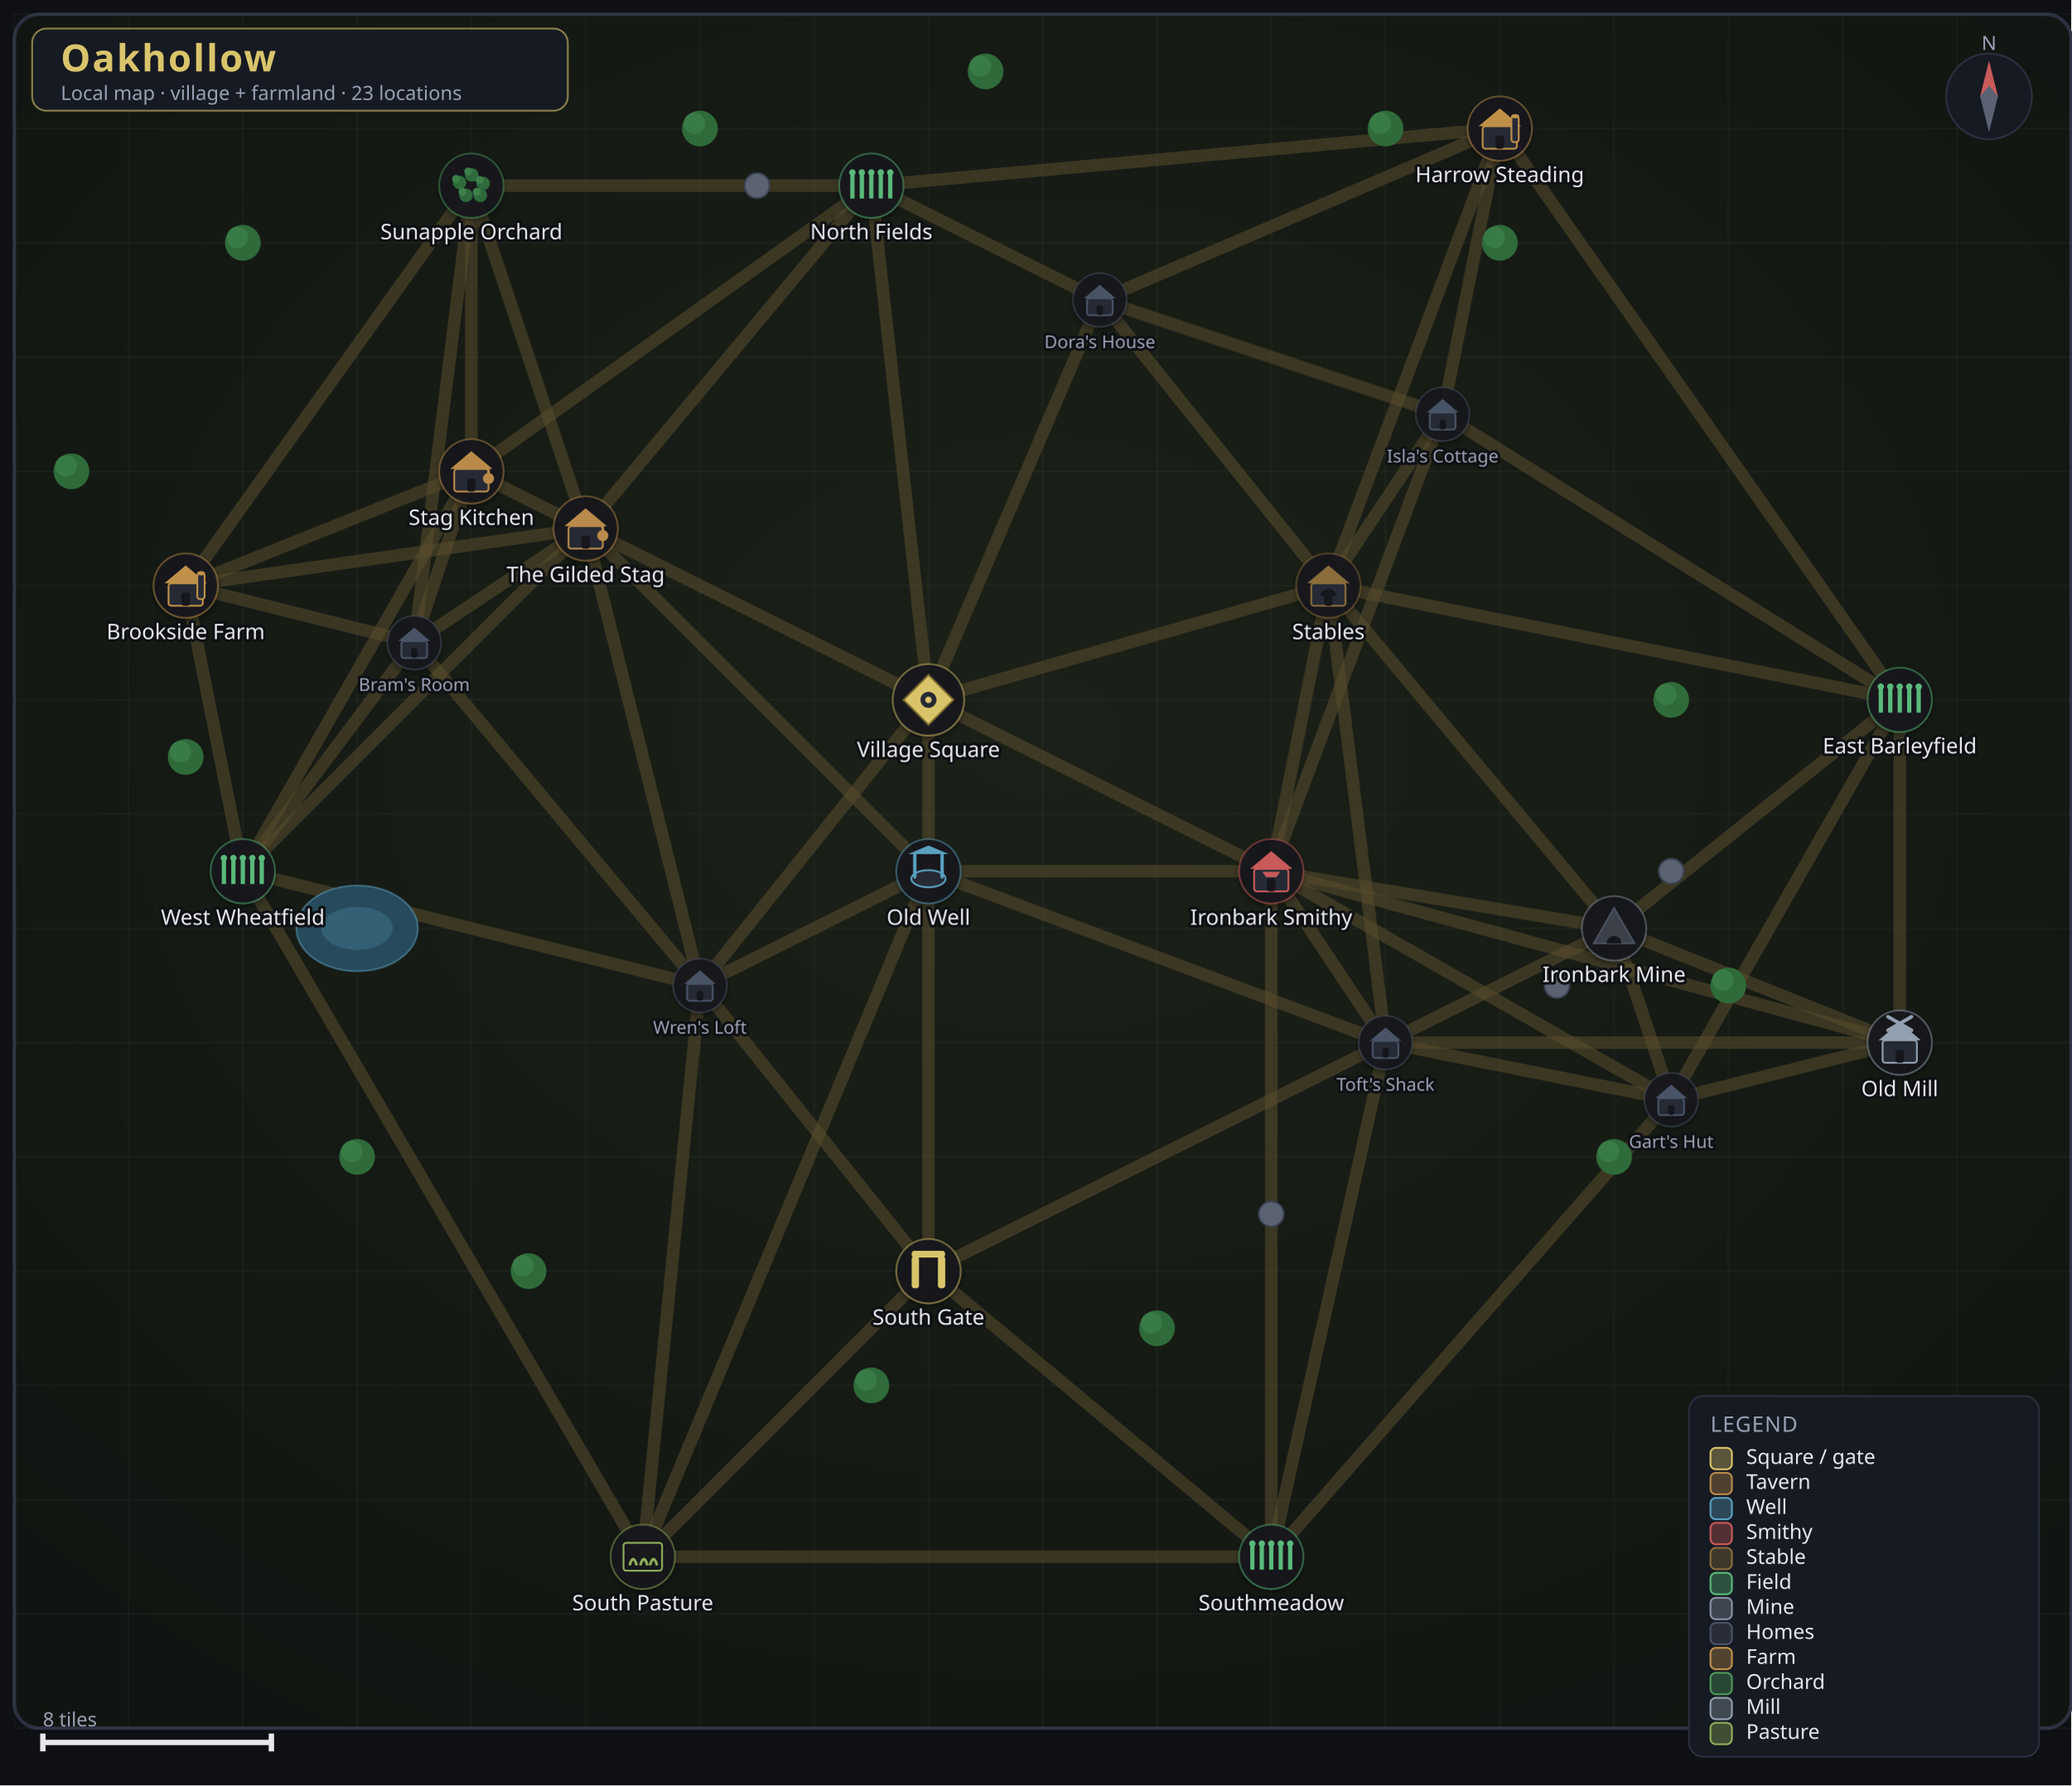
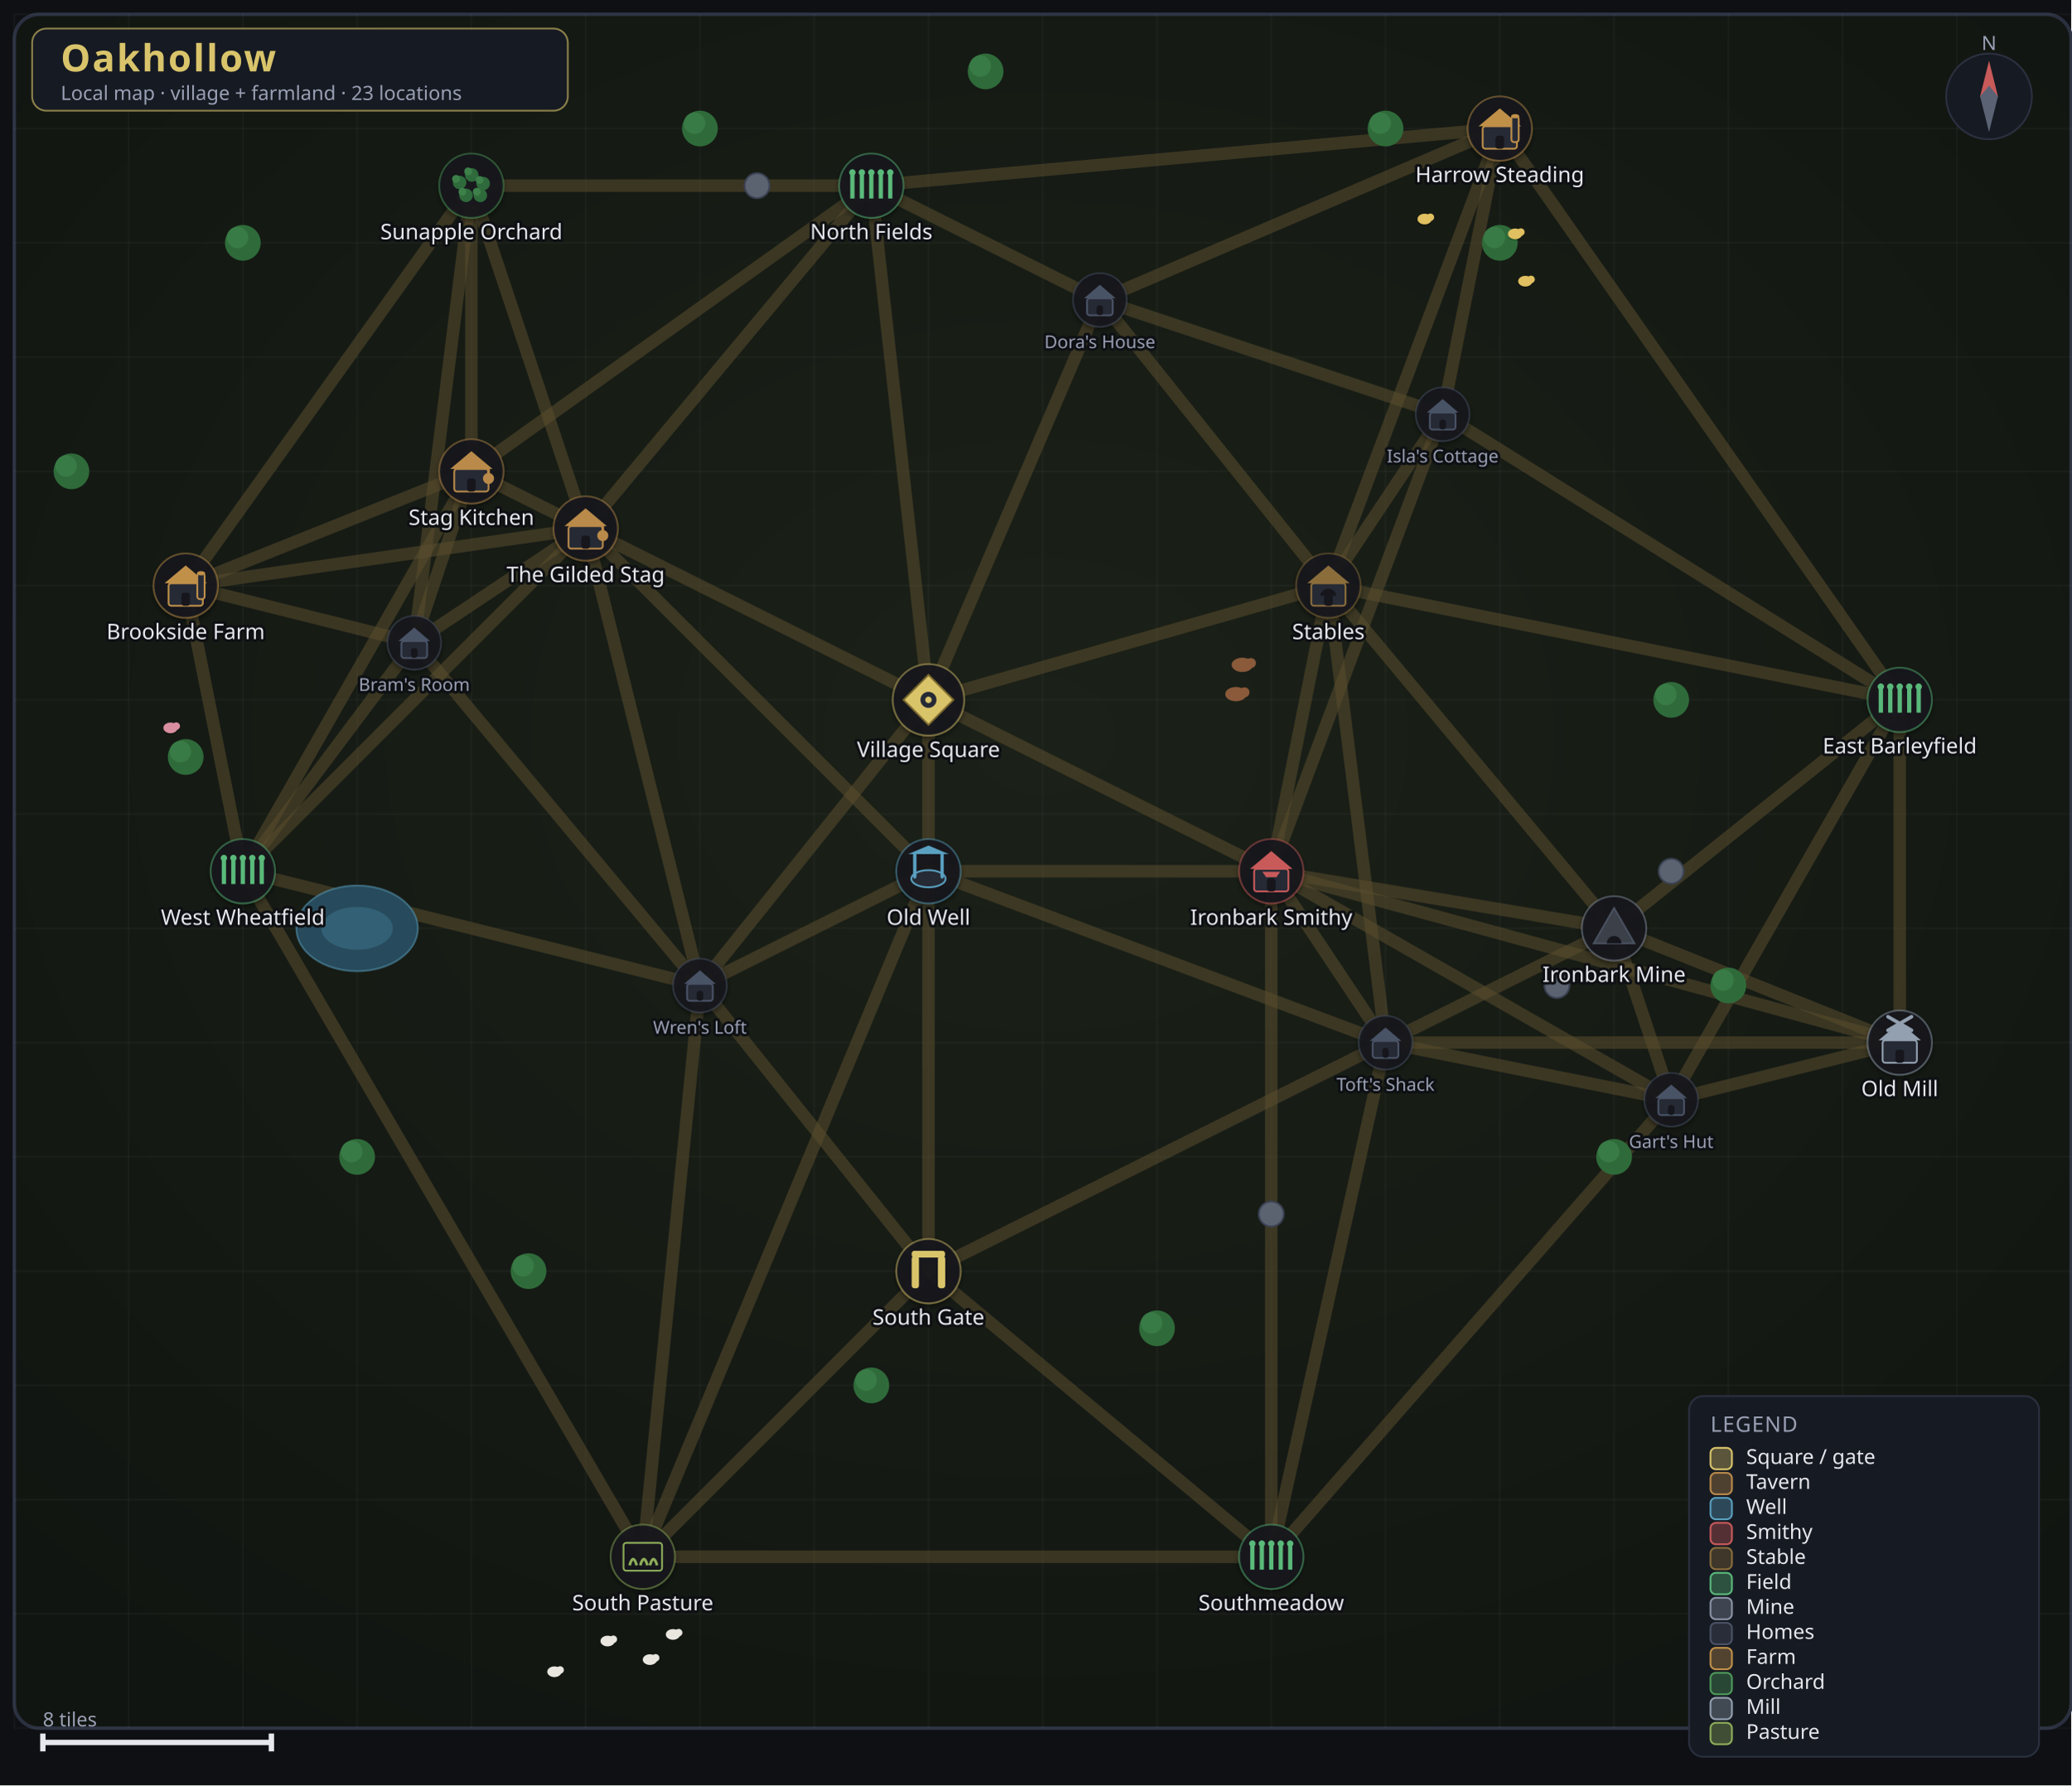
<svg xmlns="http://www.w3.org/2000/svg" viewBox="0 0 1160 1000" font-family="Segoe UI,system-ui,sans-serif" role="img" aria-label="Local map of Oakhollow village">
  <defs>
    <radialGradient id="grd" cx="50%" cy="42%" r="70%">
      <stop offset="0%" stop-color="#1b2118" />
      <stop offset="100%" stop-color="#111511" />
    </radialGradient>
    <filter id="sh" x="-20%" y="-20%" width="140%" height="140%">
      <feDropShadow dx="0" dy="1.5" stdDeviation="1.6" flood-color="#000" flood-opacity="0.5" />
    </filter>
  </defs>
  <rect width="1160" height="1000" fill="#0e1013" />
  <rect x="8" y="8" width="1152" height="960" rx="14" fill="url(#grd)" stroke="#2b3040" stroke-width="2" />
  <line x1="8" y1="8" x2="8" y2="968" stroke="#ffffff" stroke-opacity="0.03" />
  <line x1="72" y1="8" x2="72" y2="968" stroke="#ffffff" stroke-opacity="0.03" />
  <line x1="136" y1="8" x2="136" y2="968" stroke="#ffffff" stroke-opacity="0.03" />
  <line x1="200" y1="8" x2="200" y2="968" stroke="#ffffff" stroke-opacity="0.03" />
  <line x1="264" y1="8" x2="264" y2="968" stroke="#ffffff" stroke-opacity="0.03" />
  <line x1="328" y1="8" x2="328" y2="968" stroke="#ffffff" stroke-opacity="0.03" />
  <line x1="392" y1="8" x2="392" y2="968" stroke="#ffffff" stroke-opacity="0.03" />
  <line x1="456" y1="8" x2="456" y2="968" stroke="#ffffff" stroke-opacity="0.03" />
  <line x1="520" y1="8" x2="520" y2="968" stroke="#ffffff" stroke-opacity="0.03" />
  <line x1="584" y1="8" x2="584" y2="968" stroke="#ffffff" stroke-opacity="0.03" />
  <line x1="648" y1="8" x2="648" y2="968" stroke="#ffffff" stroke-opacity="0.03" />
  <line x1="712" y1="8" x2="712" y2="968" stroke="#ffffff" stroke-opacity="0.03" />
  <line x1="776" y1="8" x2="776" y2="968" stroke="#ffffff" stroke-opacity="0.03" />
  <line x1="840" y1="8" x2="840" y2="968" stroke="#ffffff" stroke-opacity="0.03" />
  <line x1="904" y1="8" x2="904" y2="968" stroke="#ffffff" stroke-opacity="0.03" />
  <line x1="968" y1="8" x2="968" y2="968" stroke="#ffffff" stroke-opacity="0.03" />
  <line x1="1032" y1="8" x2="1032" y2="968" stroke="#ffffff" stroke-opacity="0.03" />
  <line x1="1096" y1="8" x2="1096" y2="968" stroke="#ffffff" stroke-opacity="0.03" />
  <line x1="1160" y1="8" x2="1160" y2="968" stroke="#ffffff" stroke-opacity="0.03" />
  <line x1="8" y1="8" x2="1160" y2="8" stroke="#ffffff" stroke-opacity="0.03" />
  <line x1="8" y1="72" x2="1160" y2="72" stroke="#ffffff" stroke-opacity="0.03" />
  <line x1="8" y1="136" x2="1160" y2="136" stroke="#ffffff" stroke-opacity="0.03" />
  <line x1="8" y1="200" x2="1160" y2="200" stroke="#ffffff" stroke-opacity="0.03" />
  <line x1="8" y1="264" x2="1160" y2="264" stroke="#ffffff" stroke-opacity="0.03" />
  <line x1="8" y1="328" x2="1160" y2="328" stroke="#ffffff" stroke-opacity="0.03" />
  <line x1="8" y1="392" x2="1160" y2="392" stroke="#ffffff" stroke-opacity="0.03" />
  <line x1="8" y1="456" x2="1160" y2="456" stroke="#ffffff" stroke-opacity="0.03" />
  <line x1="8" y1="520" x2="1160" y2="520" stroke="#ffffff" stroke-opacity="0.03" />
  <line x1="8" y1="584" x2="1160" y2="584" stroke="#ffffff" stroke-opacity="0.03" />
  <line x1="8" y1="648" x2="1160" y2="648" stroke="#ffffff" stroke-opacity="0.03" />
  <line x1="8" y1="712" x2="1160" y2="712" stroke="#ffffff" stroke-opacity="0.03" />
  <line x1="8" y1="776" x2="1160" y2="776" stroke="#ffffff" stroke-opacity="0.03" />
  <line x1="8" y1="840" x2="1160" y2="840" stroke="#ffffff" stroke-opacity="0.03" />
  <line x1="8" y1="904" x2="1160" y2="904" stroke="#ffffff" stroke-opacity="0.03" />
  <line x1="8" y1="968" x2="1160" y2="968" stroke="#ffffff" stroke-opacity="0.03" />
  <line x1="1064" y1="392" x2="936" y2="616" stroke="#5a4d2e" stroke-width="7" stroke-linecap="round" stroke-opacity="0.55" />
  <line x1="1064" y1="392" x2="808" y2="232" stroke="#5a4d2e" stroke-width="7" stroke-linecap="round" stroke-opacity="0.55" />
  <line x1="1064" y1="392" x2="1064" y2="584" stroke="#5a4d2e" stroke-width="7" stroke-linecap="round" stroke-opacity="0.55" />
  <line x1="1064" y1="392" x2="904" y2="520" stroke="#5a4d2e" stroke-width="7" stroke-linecap="round" stroke-opacity="0.55" />
  <line x1="1064" y1="392" x2="840" y2="72" stroke="#5a4d2e" stroke-width="7" stroke-linecap="round" stroke-opacity="0.55" />
  <line x1="1064" y1="392" x2="744" y2="328" stroke="#5a4d2e" stroke-width="7" stroke-linecap="round" stroke-opacity="0.55" />
  <line x1="488" y1="104" x2="616" y2="168" stroke="#5a4d2e" stroke-width="7" stroke-linecap="round" stroke-opacity="0.55" />
  <line x1="488" y1="104" x2="840" y2="72" stroke="#5a4d2e" stroke-width="7" stroke-linecap="round" stroke-opacity="0.55" />
  <line x1="488" y1="104" x2="264" y2="104" stroke="#5a4d2e" stroke-width="7" stroke-linecap="round" stroke-opacity="0.55" />
  <line x1="488" y1="104" x2="520" y2="392" stroke="#5a4d2e" stroke-width="7" stroke-linecap="round" stroke-opacity="0.55" />
  <line x1="488" y1="104" x2="328" y2="296" stroke="#5a4d2e" stroke-width="7" stroke-linecap="round" stroke-opacity="0.55" />
  <line x1="488" y1="104" x2="264" y2="264" stroke="#5a4d2e" stroke-width="7" stroke-linecap="round" stroke-opacity="0.55" />
  <line x1="520" y1="712" x2="776" y2="584" stroke="#5a4d2e" stroke-width="7" stroke-linecap="round" stroke-opacity="0.55" />
  <line x1="520" y1="712" x2="392" y2="552" stroke="#5a4d2e" stroke-width="7" stroke-linecap="round" stroke-opacity="0.55" />
  <line x1="520" y1="712" x2="712" y2="872" stroke="#5a4d2e" stroke-width="7" stroke-linecap="round" stroke-opacity="0.55" />
  <line x1="520" y1="712" x2="360" y2="872" stroke="#5a4d2e" stroke-width="7" stroke-linecap="round" stroke-opacity="0.55" />
  <line x1="520" y1="712" x2="520" y2="488" stroke="#5a4d2e" stroke-width="7" stroke-linecap="round" stroke-opacity="0.55" />
  <line x1="232" y1="360" x2="392" y2="552" stroke="#5a4d2e" stroke-width="7" stroke-linecap="round" stroke-opacity="0.55" />
  <line x1="232" y1="360" x2="264" y2="104" stroke="#5a4d2e" stroke-width="7" stroke-linecap="round" stroke-opacity="0.55" />
  <line x1="232" y1="360" x2="328" y2="296" stroke="#5a4d2e" stroke-width="7" stroke-linecap="round" stroke-opacity="0.55" />
  <line x1="232" y1="360" x2="264" y2="264" stroke="#5a4d2e" stroke-width="7" stroke-linecap="round" stroke-opacity="0.55" />
  <line x1="232" y1="360" x2="104" y2="328" stroke="#5a4d2e" stroke-width="7" stroke-linecap="round" stroke-opacity="0.55" />
  <line x1="232" y1="360" x2="136" y2="488" stroke="#5a4d2e" stroke-width="7" stroke-linecap="round" stroke-opacity="0.55" />
  <line x1="616" y1="168" x2="808" y2="232" stroke="#5a4d2e" stroke-width="7" stroke-linecap="round" stroke-opacity="0.55" />
  <line x1="616" y1="168" x2="840" y2="72" stroke="#5a4d2e" stroke-width="7" stroke-linecap="round" stroke-opacity="0.55" />
  <line x1="616" y1="168" x2="520" y2="392" stroke="#5a4d2e" stroke-width="7" stroke-linecap="round" stroke-opacity="0.55" />
  <line x1="616" y1="168" x2="744" y2="328" stroke="#5a4d2e" stroke-width="7" stroke-linecap="round" stroke-opacity="0.55" />
  <line x1="936" y1="616" x2="776" y2="584" stroke="#5a4d2e" stroke-width="7" stroke-linecap="round" stroke-opacity="0.55" />
  <line x1="936" y1="616" x2="1064" y2="584" stroke="#5a4d2e" stroke-width="7" stroke-linecap="round" stroke-opacity="0.55" />
  <line x1="936" y1="616" x2="904" y2="520" stroke="#5a4d2e" stroke-width="7" stroke-linecap="round" stroke-opacity="0.55" />
  <line x1="936" y1="616" x2="712" y2="488" stroke="#5a4d2e" stroke-width="7" stroke-linecap="round" stroke-opacity="0.55" />
  <line x1="936" y1="616" x2="712" y2="872" stroke="#5a4d2e" stroke-width="7" stroke-linecap="round" stroke-opacity="0.55" />
  <line x1="808" y1="232" x2="840" y2="72" stroke="#5a4d2e" stroke-width="7" stroke-linecap="round" stroke-opacity="0.55" />
  <line x1="808" y1="232" x2="712" y2="488" stroke="#5a4d2e" stroke-width="7" stroke-linecap="round" stroke-opacity="0.55" />
  <line x1="808" y1="232" x2="744" y2="328" stroke="#5a4d2e" stroke-width="7" stroke-linecap="round" stroke-opacity="0.55" />
  <line x1="776" y1="584" x2="1064" y2="584" stroke="#5a4d2e" stroke-width="7" stroke-linecap="round" stroke-opacity="0.55" />
  <line x1="776" y1="584" x2="904" y2="520" stroke="#5a4d2e" stroke-width="7" stroke-linecap="round" stroke-opacity="0.55" />
  <line x1="776" y1="584" x2="712" y2="488" stroke="#5a4d2e" stroke-width="7" stroke-linecap="round" stroke-opacity="0.55" />
  <line x1="776" y1="584" x2="712" y2="872" stroke="#5a4d2e" stroke-width="7" stroke-linecap="round" stroke-opacity="0.55" />
  <line x1="776" y1="584" x2="744" y2="328" stroke="#5a4d2e" stroke-width="7" stroke-linecap="round" stroke-opacity="0.55" />
  <line x1="776" y1="584" x2="520" y2="488" stroke="#5a4d2e" stroke-width="7" stroke-linecap="round" stroke-opacity="0.55" />
  <line x1="392" y1="552" x2="360" y2="872" stroke="#5a4d2e" stroke-width="7" stroke-linecap="round" stroke-opacity="0.55" />
  <line x1="392" y1="552" x2="520" y2="392" stroke="#5a4d2e" stroke-width="7" stroke-linecap="round" stroke-opacity="0.55" />
  <line x1="392" y1="552" x2="328" y2="296" stroke="#5a4d2e" stroke-width="7" stroke-linecap="round" stroke-opacity="0.55" />
  <line x1="392" y1="552" x2="520" y2="488" stroke="#5a4d2e" stroke-width="7" stroke-linecap="round" stroke-opacity="0.55" />
  <line x1="392" y1="552" x2="136" y2="488" stroke="#5a4d2e" stroke-width="7" stroke-linecap="round" stroke-opacity="0.55" />
  <line x1="1064" y1="584" x2="904" y2="520" stroke="#5a4d2e" stroke-width="7" stroke-linecap="round" stroke-opacity="0.55" />
  <line x1="1064" y1="584" x2="712" y2="488" stroke="#5a4d2e" stroke-width="7" stroke-linecap="round" stroke-opacity="0.55" />
  <line x1="904" y1="520" x2="712" y2="488" stroke="#5a4d2e" stroke-width="7" stroke-linecap="round" stroke-opacity="0.55" />
  <line x1="904" y1="520" x2="744" y2="328" stroke="#5a4d2e" stroke-width="7" stroke-linecap="round" stroke-opacity="0.55" />
  <line x1="840" y1="72" x2="744" y2="328" stroke="#5a4d2e" stroke-width="7" stroke-linecap="round" stroke-opacity="0.55" />
  <line x1="264" y1="104" x2="328" y2="296" stroke="#5a4d2e" stroke-width="7" stroke-linecap="round" stroke-opacity="0.55" />
  <line x1="264" y1="104" x2="264" y2="264" stroke="#5a4d2e" stroke-width="7" stroke-linecap="round" stroke-opacity="0.55" />
  <line x1="264" y1="104" x2="104" y2="328" stroke="#5a4d2e" stroke-width="7" stroke-linecap="round" stroke-opacity="0.55" />
  <line x1="712" y1="488" x2="712" y2="872" stroke="#5a4d2e" stroke-width="7" stroke-linecap="round" stroke-opacity="0.55" />
  <line x1="712" y1="488" x2="520" y2="392" stroke="#5a4d2e" stroke-width="7" stroke-linecap="round" stroke-opacity="0.55" />
  <line x1="712" y1="488" x2="744" y2="328" stroke="#5a4d2e" stroke-width="7" stroke-linecap="round" stroke-opacity="0.55" />
  <line x1="712" y1="488" x2="520" y2="488" stroke="#5a4d2e" stroke-width="7" stroke-linecap="round" stroke-opacity="0.55" />
  <line x1="712" y1="872" x2="360" y2="872" stroke="#5a4d2e" stroke-width="7" stroke-linecap="round" stroke-opacity="0.55" />
  <line x1="360" y1="872" x2="520" y2="488" stroke="#5a4d2e" stroke-width="7" stroke-linecap="round" stroke-opacity="0.55" />
  <line x1="360" y1="872" x2="136" y2="488" stroke="#5a4d2e" stroke-width="7" stroke-linecap="round" stroke-opacity="0.55" />
  <line x1="520" y1="392" x2="744" y2="328" stroke="#5a4d2e" stroke-width="7" stroke-linecap="round" stroke-opacity="0.55" />
  <line x1="520" y1="392" x2="328" y2="296" stroke="#5a4d2e" stroke-width="7" stroke-linecap="round" stroke-opacity="0.55" />
  <line x1="520" y1="392" x2="520" y2="488" stroke="#5a4d2e" stroke-width="7" stroke-linecap="round" stroke-opacity="0.55" />
  <line x1="328" y1="296" x2="264" y2="264" stroke="#5a4d2e" stroke-width="7" stroke-linecap="round" stroke-opacity="0.55" />
  <line x1="328" y1="296" x2="520" y2="488" stroke="#5a4d2e" stroke-width="7" stroke-linecap="round" stroke-opacity="0.55" />
  <line x1="328" y1="296" x2="104" y2="328" stroke="#5a4d2e" stroke-width="7" stroke-linecap="round" stroke-opacity="0.55" />
  <line x1="328" y1="296" x2="136" y2="488" stroke="#5a4d2e" stroke-width="7" stroke-linecap="round" stroke-opacity="0.55" />
  <line x1="264" y1="264" x2="104" y2="328" stroke="#5a4d2e" stroke-width="7" stroke-linecap="round" stroke-opacity="0.55" />
  <line x1="264" y1="264" x2="136" y2="488" stroke="#5a4d2e" stroke-width="7" stroke-linecap="round" stroke-opacity="0.55" />
  <line x1="104" y1="328" x2="136" y2="488" stroke="#5a4d2e" stroke-width="7" stroke-linecap="round" stroke-opacity="0.55" />
  <ellipse cx="200" cy="520" rx="34" ry="24" fill="#274b5c" stroke="#5aa0c0" stroke-opacity="0.5" />
  <ellipse cx="200" cy="520" rx="20" ry="12" fill="#3b6f86" fill-opacity="0.6" />
  <circle cx="424" cy="104" r="7" fill="#5b6270" stroke="#3a4152" />
  <circle cx="712" cy="680" r="7" fill="#5b6270" stroke="#3a4152" />
  <circle cx="936" cy="488" r="7" fill="#5b6270" stroke="#3a4152" />
  <circle cx="872" cy="552" r="7" fill="#5b6270" stroke="#3a4152" />
  <g>
    <line x1="136" y1="136" x2="136" y2="143" stroke="#6b4a2a" stroke-width="3" />
    <circle cx="136" cy="136" r="10" fill="#2f6b3a" />
    <circle cx="133" cy="133" r="6" fill="#3c8049" fill-opacity="0.8" />
  </g>
  <g>
    <line x1="200" y1="648" x2="200" y2="655" stroke="#6b4a2a" stroke-width="3" />
    <circle cx="200" cy="648" r="10" fill="#2f6b3a" />
    <circle cx="197" cy="645" r="6" fill="#3c8049" fill-opacity="0.8" />
  </g>
  <g>
    <line x1="840" y1="136" x2="840" y2="143" stroke="#6b4a2a" stroke-width="3" />
    <circle cx="840" cy="136" r="10" fill="#2f6b3a" />
    <circle cx="837" cy="133" r="6" fill="#3c8049" fill-opacity="0.8" />
  </g>
  <g>
    <line x1="904" y1="648" x2="904" y2="655" stroke="#6b4a2a" stroke-width="3" />
    <circle cx="904" cy="648" r="10" fill="#2f6b3a" />
    <circle cx="901" cy="645" r="6" fill="#3c8049" fill-opacity="0.8" />
  </g>
  <g>
    <line x1="104" y1="424" x2="104" y2="431" stroke="#6b4a2a" stroke-width="3" />
    <circle cx="104" cy="424" r="10" fill="#2f6b3a" />
    <circle cx="101" cy="421" r="6" fill="#3c8049" fill-opacity="0.8" />
  </g>
  <g>
    <line x1="936" y1="392" x2="936" y2="399" stroke="#6b4a2a" stroke-width="3" />
    <circle cx="936" cy="392" r="10" fill="#2f6b3a" />
    <circle cx="933" cy="389" r="6" fill="#3c8049" fill-opacity="0.8" />
  </g>
  <g>
    <line x1="392" y1="72" x2="392" y2="79" stroke="#6b4a2a" stroke-width="3" />
    <circle cx="392" cy="72" r="10" fill="#2f6b3a" />
    <circle cx="389" cy="69" r="6" fill="#3c8049" fill-opacity="0.8" />
  </g>
  <g>
    <line x1="648" y1="744" x2="648" y2="751" stroke="#6b4a2a" stroke-width="3" />
    <circle cx="648" cy="744" r="10" fill="#2f6b3a" />
    <circle cx="645" cy="741" r="6" fill="#3c8049" fill-opacity="0.8" />
  </g>
  <g>
    <line x1="296" y1="712" x2="296" y2="719" stroke="#6b4a2a" stroke-width="3" />
    <circle cx="296" cy="712" r="10" fill="#2f6b3a" />
    <circle cx="293" cy="709" r="6" fill="#3c8049" fill-opacity="0.8" />
  </g>
  <g>
    <line x1="776" y1="72" x2="776" y2="79" stroke="#6b4a2a" stroke-width="3" />
    <circle cx="776" cy="72" r="10" fill="#2f6b3a" />
    <circle cx="773" cy="69" r="6" fill="#3c8049" fill-opacity="0.8" />
  </g>
  <g>
    <line x1="40" y1="264" x2="40" y2="271" stroke="#6b4a2a" stroke-width="3" />
    <circle cx="40" cy="264" r="10" fill="#2f6b3a" />
    <circle cx="37" cy="261" r="6" fill="#3c8049" fill-opacity="0.8" />
  </g>
  <g>
    <line x1="968" y1="552" x2="968" y2="559" stroke="#6b4a2a" stroke-width="3" />
    <circle cx="968" cy="552" r="10" fill="#2f6b3a" />
    <circle cx="965" cy="549" r="6" fill="#3c8049" fill-opacity="0.8" />
  </g>
  <g>
    <line x1="488" y1="776" x2="488" y2="783" stroke="#6b4a2a" stroke-width="3" />
    <circle cx="488" cy="776" r="10" fill="#2f6b3a" />
    <circle cx="485" cy="773" r="6" fill="#3c8049" fill-opacity="0.8" />
  </g>
  <g>
    <line x1="552" y1="40" x2="552" y2="47" stroke="#6b4a2a" stroke-width="3" />
    <circle cx="552" cy="40" r="10" fill="#2f6b3a" />
    <circle cx="549" cy="37" r="6" fill="#3c8049" fill-opacity="0.8" />
  </g>
  <g filter="url(#sh)">
    <circle cx="520" cy="392" r="20" fill="#12151b" fill-opacity="0.9" stroke="#d9c46b" stroke-opacity="0.45" />
    <polygon points="520,378 534,392 520,406 506,392" fill="#d9c46b" stroke="#7a6a2e" />
    <circle cx="520" cy="392" r="5.0" fill="#252a36" stroke="#d9c46b" />
    <circle cx="520" cy="392" r="1.8" fill="#d9c46b" />
  </g>
  <text x="520" y="424" text-anchor="middle" font-size="12" fill="#e7e8ee" paint-order="stroke" stroke="#0e1013" stroke-width="3" stroke-linejoin="round">Village Square</text>
  <g filter="url(#sh)">
    <circle cx="328" cy="296" r="18" fill="#12151b" fill-opacity="0.9" stroke="#b98a4a" stroke-opacity="0.45" />
    <rect x="318.4" y="294.7" width="19.2" height="12.6" rx="1.5" fill="#252a36" stroke="#b98a4a" />
    <polygon points="316.1,294.7 328,284.7 339.9,294.7" fill="#b98a4a" stroke="none" />
    <rect x="325.6" y="300.0" width="4.8" height="7.3" rx="1.5" fill="#12151b" stroke="none" />
    <line x1="337.6" y1="294.7" x2="337.6" y2="298.5" stroke="#b98a4a" stroke-width="1.5" />
    <circle cx="337.6" cy="300.0" r="3.1" fill="#b98a4a" />
  </g>
  <text x="328" y="326" text-anchor="middle" font-size="12" fill="#e7e8ee" paint-order="stroke" stroke="#0e1013" stroke-width="3" stroke-linejoin="round">The Gilded Stag</text>
  <g filter="url(#sh)">
    <circle cx="264" cy="264" r="18" fill="#12151b" fill-opacity="0.9" stroke="#b98a4a" stroke-opacity="0.45" />
    <rect x="254.4" y="262.7" width="19.2" height="12.6" rx="1.5" fill="#252a36" stroke="#b98a4a" />
    <polygon points="252.1,262.7 264,252.7 275.9,262.7" fill="#b98a4a" stroke="none" />
    <rect x="261.6" y="268.0" width="4.8" height="7.3" rx="1.5" fill="#12151b" stroke="none" />
    <line x1="273.6" y1="262.7" x2="273.6" y2="266.5" stroke="#b98a4a" stroke-width="1.5" />
    <circle cx="273.6" cy="268.0" r="3.1" fill="#b98a4a" />
  </g>
  <text x="264" y="294" text-anchor="middle" font-size="12" fill="#e7e8ee" paint-order="stroke" stroke="#0e1013" stroke-width="3" stroke-linejoin="round">Stag Kitchen</text>
  <g filter="url(#sh)">
    <circle cx="520" cy="488" r="18" fill="#12151b" fill-opacity="0.9" stroke="#5aa0c0" stroke-opacity="0.45" />
    <ellipse cx="520" cy="492.2" rx="9.6" ry="4.8" fill="#252a36" stroke="#5aa0c0" />
    <rect x="511.4" y="477.2" width="1.9" height="15.0" rx="1.5" fill="#5aa0c0" stroke="none" />
    <rect x="526.7" y="477.2" width="1.9" height="15.0" rx="1.5" fill="#5aa0c0" stroke="none" />
    <polygon points="508.6,478.4 520,473.6 531.4,478.4" fill="#5aa0c0" stroke="none" />
  </g>
  <text x="520" y="518" text-anchor="middle" font-size="12" fill="#e7e8ee" paint-order="stroke" stroke="#0e1013" stroke-width="3" stroke-linejoin="round">Old Well</text>
  <g filter="url(#sh)">
    <circle cx="744" cy="328" r="18" fill="#12151b" fill-opacity="0.9" stroke="#8a6d3b" stroke-opacity="0.45" />
    <rect x="734.4" y="326.7" width="19.2" height="12.6" rx="1.5" fill="#252a36" stroke="#8a6d3b" />
    <polygon points="732.1,326.7 744,316.7 755.9,326.7" fill="#8a6d3b" stroke="none" />
    <rect x="741.6" y="332.0" width="4.8" height="7.3" rx="1.5" fill="#12151b" stroke="none" />
    <path d="M739.4,333.7 a4.6,4.6 0 0 1 9.1,0 Z" fill="#12151b" />
  </g>
  <text x="744" y="358" text-anchor="middle" font-size="12" fill="#e7e8ee" paint-order="stroke" stroke="#0e1013" stroke-width="3" stroke-linejoin="round">Stables</text>
  <g filter="url(#sh)">
    <circle cx="712" cy="488" r="18" fill="#12151b" fill-opacity="0.9" stroke="#c85a5a" stroke-opacity="0.45" />
    <rect x="702.4" y="486.7" width="19.2" height="12.6" rx="1.5" fill="#252a36" stroke="#c85a5a" />
    <polygon points="700.1,486.7 712,476.7 723.9,486.7" fill="#c85a5a" stroke="none" />
    <rect x="709.6" y="492.0" width="4.8" height="7.3" rx="1.5" fill="#12151b" stroke="none" />
    <polygon points="707.0,488.3 717.0,488.3 714.9,491.3 709.1,491.3" fill="#c85a5a" stroke="none" />
  </g>
  <text x="712" y="518" text-anchor="middle" font-size="12" fill="#e7e8ee" paint-order="stroke" stroke="#0e1013" stroke-width="3" stroke-linejoin="round">Ironbark Smithy</text>
  <g filter="url(#sh)">
    <circle cx="488" cy="104" r="18" fill="#12151b" fill-opacity="0.9" stroke="#5ab97a" stroke-opacity="0.45" />
    <line x1="477.4" y1="111.2" x2="477.4" y2="97.4" stroke="#5ab97a" stroke-width="2.4" />
    <circle cx="477.4" cy="96.6" r="1.8" fill="#5ab97a" />
    <line x1="482.7" y1="111.2" x2="482.7" y2="97.4" stroke="#5ab97a" stroke-width="2.4" />
    <circle cx="482.7" cy="96.6" r="1.8" fill="#5ab97a" />
    <line x1="488.0" y1="111.2" x2="488.0" y2="97.4" stroke="#5ab97a" stroke-width="2.4" />
    <circle cx="488.0" cy="96.6" r="1.8" fill="#5ab97a" />
    <line x1="493.3" y1="111.2" x2="493.3" y2="97.4" stroke="#5ab97a" stroke-width="2.4" />
    <circle cx="493.3" cy="96.6" r="1.8" fill="#5ab97a" />
    <line x1="498.6" y1="111.2" x2="498.6" y2="97.4" stroke="#5ab97a" stroke-width="2.4" />
    <circle cx="498.6" cy="96.6" r="1.8" fill="#5ab97a" />
  </g>
  <text x="488" y="134" text-anchor="middle" font-size="12" fill="#e7e8ee" paint-order="stroke" stroke="#0e1013" stroke-width="3" stroke-linejoin="round">North Fields</text>
  <g filter="url(#sh)">
    <circle cx="904" cy="520" r="18" fill="#12151b" fill-opacity="0.9" stroke="#8b93a6" stroke-opacity="0.45" />
    <polygon points="892.6,528.4 904,508.6 915.4,528.4" fill="#3a3f49" stroke="#4a5160" />
    <path d="M899.9,528.4 a4.1,4.1 0 0 1 8.2,0 Z" fill="#12151b" />
  </g>
  <text x="904" y="550" text-anchor="middle" font-size="12" fill="#e7e8ee" paint-order="stroke" stroke="#0e1013" stroke-width="3" stroke-linejoin="round">Ironbark Mine</text>
  <g filter="url(#sh)">
    <circle cx="520" cy="712" r="18" fill="#12151b" fill-opacity="0.9" stroke="#d9c46b" stroke-opacity="0.45" />
    <rect x="510.6" y="703.6" width="4.1" height="18.0" rx="1.5" fill="#d9c46b" stroke="none" />
    <rect x="525.3" y="703.6" width="4.1" height="18.0" rx="1.5" fill="#d9c46b" stroke="none" />
    <rect x="510.6" y="700.6" width="18.7" height="3.8" rx="1.5" fill="#d9c46b" stroke="none" />
  </g>
  <text x="520" y="742" text-anchor="middle" font-size="12" fill="#e7e8ee" paint-order="stroke" stroke="#0e1013" stroke-width="3" stroke-linejoin="round">South Gate</text>
  <g filter="url(#sh)">
    <circle cx="232" cy="360" r="15" fill="#12151b" fill-opacity="0.9" stroke="#4a5266" stroke-opacity="0.45" />
    <rect x="224.8" y="359.1" width="14.4" height="9.5" rx="1.5" fill="#252a36" stroke="#4a5266" />
    <polygon points="223.1,359.1 232,351.5 240.9,359.1" fill="#4a5266" stroke="none" />
    <rect x="230.2" y="363.0" width="3.6" height="5.5" rx="1.5" fill="#12151b" stroke="none" />
  </g>
  <text x="232" y="387" text-anchor="middle" font-size="10" fill="#9aa0b4" paint-order="stroke" stroke="#0e1013" stroke-width="3" stroke-linejoin="round">Bram's Room</text>
  <g filter="url(#sh)">
    <circle cx="808" cy="232" r="15" fill="#12151b" fill-opacity="0.9" stroke="#4a5266" stroke-opacity="0.45" />
    <rect x="800.8" y="231.1" width="14.4" height="9.5" rx="1.5" fill="#252a36" stroke="#4a5266" />
    <polygon points="799.1,231.1 808,223.5 816.9,231.1" fill="#4a5266" stroke="none" />
    <rect x="806.2" y="235.0" width="3.6" height="5.5" rx="1.5" fill="#12151b" stroke="none" />
  </g>
  <text x="808" y="259" text-anchor="middle" font-size="10" fill="#9aa0b4" paint-order="stroke" stroke="#0e1013" stroke-width="3" stroke-linejoin="round">Isla's Cottage</text>
  <g filter="url(#sh)">
    <circle cx="776" cy="584" r="15" fill="#12151b" fill-opacity="0.9" stroke="#4a5266" stroke-opacity="0.45" />
    <rect x="768.8" y="583.1" width="14.4" height="9.5" rx="1.5" fill="#252a36" stroke="#4a5266" />
    <polygon points="767.1,583.1 776,575.5 784.9,583.1" fill="#4a5266" stroke="none" />
    <rect x="774.2" y="587.0" width="3.6" height="5.5" rx="1.5" fill="#12151b" stroke="none" />
  </g>
  <text x="776" y="611" text-anchor="middle" font-size="10" fill="#9aa0b4" paint-order="stroke" stroke="#0e1013" stroke-width="3" stroke-linejoin="round">Toft's Shack</text>
  <g filter="url(#sh)">
    <circle cx="392" cy="552" r="15" fill="#12151b" fill-opacity="0.9" stroke="#4a5266" stroke-opacity="0.45" />
    <rect x="384.8" y="551.1" width="14.4" height="9.5" rx="1.5" fill="#252a36" stroke="#4a5266" />
    <polygon points="383.1,551.1 392,543.5 400.9,551.1" fill="#4a5266" stroke="none" />
    <rect x="390.2" y="555.0" width="3.6" height="5.5" rx="1.5" fill="#12151b" stroke="none" />
  </g>
  <text x="392" y="579" text-anchor="middle" font-size="10" fill="#9aa0b4" paint-order="stroke" stroke="#0e1013" stroke-width="3" stroke-linejoin="round">Wren's Loft</text>
  <g filter="url(#sh)">
    <circle cx="616" cy="168" r="15" fill="#12151b" fill-opacity="0.9" stroke="#4a5266" stroke-opacity="0.45" />
    <rect x="608.8" y="167.1" width="14.4" height="9.5" rx="1.5" fill="#252a36" stroke="#4a5266" />
    <polygon points="607.1,167.1 616,159.5 624.9,167.1" fill="#4a5266" stroke="none" />
    <rect x="614.2" y="171.0" width="3.6" height="5.5" rx="1.5" fill="#12151b" stroke="none" />
  </g>
  <text x="616" y="195" text-anchor="middle" font-size="10" fill="#9aa0b4" paint-order="stroke" stroke="#0e1013" stroke-width="3" stroke-linejoin="round">Dora's House</text>
  <g filter="url(#sh)">
    <circle cx="936" cy="616" r="15" fill="#12151b" fill-opacity="0.9" stroke="#4a5266" stroke-opacity="0.45" />
    <rect x="928.8" y="615.1" width="14.4" height="9.5" rx="1.5" fill="#252a36" stroke="#4a5266" />
    <polygon points="927.1,615.1 936,607.5 944.9,615.1" fill="#4a5266" stroke="none" />
    <rect x="934.2" y="619.0" width="3.6" height="5.5" rx="1.5" fill="#12151b" stroke="none" />
  </g>
  <text x="936" y="643" text-anchor="middle" font-size="10" fill="#9aa0b4" paint-order="stroke" stroke="#0e1013" stroke-width="3" stroke-linejoin="round">Gart's Hut</text>
  <g filter="url(#sh)">
    <circle cx="104" cy="328" r="18" fill="#12151b" fill-opacity="0.9" stroke="#c0904a" stroke-opacity="0.45" />
    <rect x="94.4" y="326.7" width="19.2" height="12.6" rx="1.5" fill="#252a36" stroke="#c0904a" />
    <polygon points="92.1,326.7 104,316.7 115.9,326.7" fill="#c0904a" stroke="none" />
    <rect x="101.6" y="332.0" width="4.8" height="7.3" rx="1.5" fill="#12151b" stroke="none" />
    <rect x="110.5" y="321.1" width="4.1" height="14.5" rx="1.5" fill="#252a36" stroke="#c0904a" />
    <ellipse cx="112.6" cy="321.1" rx="2.3" ry="1.2" fill="#c0904a" />
  </g>
  <text x="104" y="358" text-anchor="middle" font-size="12" fill="#e7e8ee" paint-order="stroke" stroke="#0e1013" stroke-width="3" stroke-linejoin="round">Brookside Farm</text>
  <g filter="url(#sh)">
    <circle cx="136" cy="488" r="18" fill="#12151b" fill-opacity="0.9" stroke="#5ab97a" stroke-opacity="0.45" />
    <line x1="125.4" y1="495.2" x2="125.4" y2="481.4" stroke="#5ab97a" stroke-width="2.4" />
    <circle cx="125.4" cy="480.6" r="1.8" fill="#5ab97a" />
    <line x1="130.7" y1="495.2" x2="130.7" y2="481.4" stroke="#5ab97a" stroke-width="2.4" />
    <circle cx="130.7" cy="480.6" r="1.8" fill="#5ab97a" />
    <line x1="136.0" y1="495.2" x2="136.0" y2="481.4" stroke="#5ab97a" stroke-width="2.4" />
    <circle cx="136.0" cy="480.6" r="1.8" fill="#5ab97a" />
    <line x1="141.3" y1="495.2" x2="141.3" y2="481.4" stroke="#5ab97a" stroke-width="2.4" />
    <circle cx="141.3" cy="480.6" r="1.8" fill="#5ab97a" />
    <line x1="146.6" y1="495.2" x2="146.6" y2="481.4" stroke="#5ab97a" stroke-width="2.4" />
    <circle cx="146.6" cy="480.6" r="1.8" fill="#5ab97a" />
  </g>
  <text x="136" y="518" text-anchor="middle" font-size="12" fill="#e7e8ee" paint-order="stroke" stroke="#0e1013" stroke-width="3" stroke-linejoin="round">West Wheatfield</text>
  <g filter="url(#sh)">
    <circle cx="264" cy="104" r="18" fill="#12151b" fill-opacity="0.9" stroke="#4e9a5a" stroke-opacity="0.45" />
    <circle cx="257.4" cy="102.2" r="3.8" fill="#2f6b3a" />
    <circle cx="255.4" cy="100.2" r="2.2" fill="#3c8049" />
    <circle cx="264.2" cy="98.0" r="3.8" fill="#2f6b3a" />
    <circle cx="262.2" cy="96.0" r="2.2" fill="#3c8049" />
    <circle cx="270.6" cy="102.8" r="3.8" fill="#2f6b3a" />
    <circle cx="268.6" cy="100.8" r="2.2" fill="#3c8049" />
    <circle cx="261.0" cy="109.4" r="3.8" fill="#2f6b3a" />
    <circle cx="259.0" cy="107.4" r="2.2" fill="#3c8049" />
    <circle cx="269.0" cy="109.4" r="3.8" fill="#2f6b3a" />
    <circle cx="267.0" cy="107.4" r="2.2" fill="#3c8049" />
  </g>
  <text x="264" y="134" text-anchor="middle" font-size="12" fill="#e7e8ee" paint-order="stroke" stroke="#0e1013" stroke-width="3" stroke-linejoin="round">Sunapple Orchard</text>
  <g filter="url(#sh)">
    <circle cx="840" cy="72" r="18" fill="#12151b" fill-opacity="0.9" stroke="#c0904a" stroke-opacity="0.45" />
    <rect x="830.4" y="70.7" width="19.2" height="12.6" rx="1.5" fill="#252a36" stroke="#c0904a" />
    <polygon points="828.1,70.7 840,60.7 851.9,70.7" fill="#c0904a" stroke="none" />
    <rect x="837.6" y="76.0" width="4.8" height="7.3" rx="1.5" fill="#12151b" stroke="none" />
    <rect x="846.5" y="65.1" width="4.1" height="14.5" rx="1.5" fill="#252a36" stroke="#c0904a" />
    <ellipse cx="848.6" cy="65.1" rx="2.3" ry="1.2" fill="#c0904a" />
  </g>
  <text x="840" y="102" text-anchor="middle" font-size="12" fill="#e7e8ee" paint-order="stroke" stroke="#0e1013" stroke-width="3" stroke-linejoin="round">Harrow Steading</text>
  <g filter="url(#sh)">
    <circle cx="1064" cy="392" r="18" fill="#12151b" fill-opacity="0.9" stroke="#5ab97a" stroke-opacity="0.45" />
    <line x1="1053.4" y1="399.2" x2="1053.4" y2="385.4" stroke="#5ab97a" stroke-width="2.4" />
    <circle cx="1053.4" cy="384.6" r="1.8" fill="#5ab97a" />
    <line x1="1058.7" y1="399.2" x2="1058.7" y2="385.4" stroke="#5ab97a" stroke-width="2.4" />
    <circle cx="1058.7" cy="384.6" r="1.8" fill="#5ab97a" />
    <line x1="1064.0" y1="399.2" x2="1064.0" y2="385.4" stroke="#5ab97a" stroke-width="2.4" />
    <circle cx="1064.0" cy="384.6" r="1.8" fill="#5ab97a" />
    <line x1="1069.3" y1="399.2" x2="1069.3" y2="385.4" stroke="#5ab97a" stroke-width="2.4" />
    <circle cx="1069.3" cy="384.6" r="1.8" fill="#5ab97a" />
    <line x1="1074.6" y1="399.2" x2="1074.6" y2="385.4" stroke="#5ab97a" stroke-width="2.4" />
    <circle cx="1074.6" cy="384.6" r="1.8" fill="#5ab97a" />
  </g>
  <text x="1064" y="422" text-anchor="middle" font-size="12" fill="#e7e8ee" paint-order="stroke" stroke="#0e1013" stroke-width="3" stroke-linejoin="round">East Barleyfield</text>
  <g filter="url(#sh)">
    <circle cx="1064" cy="584" r="18" fill="#12151b" fill-opacity="0.9" stroke="#93a0b0" stroke-opacity="0.45" />
    <rect x="1054.4" y="582.7" width="19.2" height="12.6" rx="1.5" fill="#252a36" stroke="#93a0b0" />
    <polygon points="1052.1,582.7 1064,572.7 1075.9,582.7" fill="#93a0b0" stroke="none" />
    <rect x="1061.6" y="588.0" width="4.8" height="7.3" rx="1.5" fill="#12151b" stroke="none" />
    <g stroke="#93a0b0" stroke-width="2" stroke-linecap="round">
      <line x1="1057.4" y1="577.1" x2="1070.6" y2="569.5" />
      <line x1="1057.4" y1="569.5" x2="1070.6" y2="577.1" />
    </g>
  </g>
  <text x="1064" y="614" text-anchor="middle" font-size="12" fill="#e7e8ee" paint-order="stroke" stroke="#0e1013" stroke-width="3" stroke-linejoin="round">Old Mill</text>
  <g filter="url(#sh)">
    <circle cx="360" cy="872" r="18" fill="#12151b" fill-opacity="0.9" stroke="#8fae5a" stroke-opacity="0.45" />
    <rect x="349.2" y="864.2" width="21.6" height="15.6" rx="1.5" fill="none" stroke="#8fae5a" />
    <path d="M352.6,876.8 q2,-7 4,0" fill="none" stroke="#8fae5a" stroke-width="1.5" />
    <path d="M358.6,876.8 q2,-7 4,0" fill="none" stroke="#8fae5a" stroke-width="1.5" />
    <path d="M364.0,876.8 q2,-7 4,0" fill="none" stroke="#8fae5a" stroke-width="1.5" />
  </g>
  <text x="360" y="902" text-anchor="middle" font-size="12" fill="#e7e8ee" paint-order="stroke" stroke="#0e1013" stroke-width="3" stroke-linejoin="round">South Pasture</text>
  <g filter="url(#sh)">
    <circle cx="712" cy="872" r="18" fill="#12151b" fill-opacity="0.9" stroke="#5ab97a" stroke-opacity="0.45" />
    <line x1="701.4" y1="879.2" x2="701.4" y2="865.4" stroke="#5ab97a" stroke-width="2.4" />
    <circle cx="701.4" cy="864.6" r="1.8" fill="#5ab97a" />
    <line x1="706.7" y1="879.2" x2="706.7" y2="865.4" stroke="#5ab97a" stroke-width="2.4" />
    <circle cx="706.7" cy="864.6" r="1.8" fill="#5ab97a" />
    <line x1="712.0" y1="879.2" x2="712.0" y2="865.4" stroke="#5ab97a" stroke-width="2.4" />
    <circle cx="712.0" cy="864.6" r="1.8" fill="#5ab97a" />
    <line x1="717.3" y1="879.2" x2="717.3" y2="865.4" stroke="#5ab97a" stroke-width="2.4" />
    <circle cx="717.3" cy="864.6" r="1.8" fill="#5ab97a" />
    <line x1="722.6" y1="879.2" x2="722.6" y2="865.4" stroke="#5ab97a" stroke-width="2.4" />
    <circle cx="722.6" cy="864.6" r="1.8" fill="#5ab97a" />
  </g>
  <text x="712" y="902" text-anchor="middle" font-size="12" fill="#e7e8ee" paint-order="stroke" stroke="#0e1013" stroke-width="3" stroke-linejoin="round">Southmeadow</text>
  <g>
+     <ellipse cx="340.3" cy="921.2" rx="3.6" ry="1.5" fill="#0004" />
+     <ellipse cx="340.3" cy="919.2" rx="4" ry="3" fill="#e8e6df" />
+     <circle cx="343.5" cy="918.2" r="2.1" fill="#e8e6df" />
+   </g>
+   <g>
+     <ellipse cx="376.9" cy="917.5" rx="3.6" ry="1.5" fill="#0004" />
+     <ellipse cx="376.9" cy="915.5" rx="4" ry="3" fill="#e8e6df" />
+     <circle cx="380.1" cy="914.5" r="2.1" fill="#e8e6df" />
+   </g>
+   <g>
+     <ellipse cx="364.0" cy="931.6" rx="3.6" ry="1.5" fill="#0004" />
+     <ellipse cx="364.0" cy="929.6" rx="4" ry="3" fill="#e8e6df" />
+     <circle cx="367.2" cy="928.6" r="2.1" fill="#e8e6df" />
+   </g>
+   <g>
+     <ellipse cx="310.5" cy="938.4" rx="3.6" ry="1.5" fill="#0004" />
+     <ellipse cx="310.5" cy="936.4" rx="4" ry="3" fill="#e8e6df" />
+     <circle cx="313.7" cy="935.4" r="2.1" fill="#e8e6df" />
+   </g>
+   <g>
+     <ellipse cx="692.2" cy="390.8" rx="5.4" ry="1.5" fill="#0004" />
+     <ellipse cx="692.2" cy="388.8" rx="6" ry="4" fill="#8a5a3a" />
+     <circle cx="697.0" cy="387.8" r="2.8" fill="#8a5a3a" />
+   </g>
+   <g>
+     <ellipse cx="695.8" cy="374.4" rx="5.4" ry="1.5" fill="#0004" />
+     <ellipse cx="695.8" cy="372.4" rx="6" ry="4" fill="#8a5a3a" />
+     <circle cx="700.6" cy="371.4" r="2.8" fill="#8a5a3a" />
+   </g>
+   <g>
+     <ellipse cx="95.5" cy="409.7" rx="3.6" ry="1.5" fill="#0004" />
+     <ellipse cx="95.5" cy="407.7" rx="4" ry="3" fill="#d98fa0" />
+     <circle cx="98.7" cy="406.7" r="2.1" fill="#d98fa0" />
+   </g>
+   <g>
+     <ellipse cx="797.9" cy="124.7" rx="3.6" ry="1.5" fill="#0004" />
+     <ellipse cx="797.9" cy="122.7" rx="4" ry="3" fill="#e0c060" />
+     <circle cx="801.1" cy="121.7" r="2.1" fill="#e0c060" />
+   </g>
+   <g>
+     <ellipse cx="854.3" cy="159.5" rx="3.6" ry="1.5" fill="#0004" />
+     <ellipse cx="854.3" cy="157.5" rx="4" ry="3" fill="#e0c060" />
+     <circle cx="857.5" cy="156.5" r="2.1" fill="#e0c060" />
+   </g>
+   <g>
+     <ellipse cx="848.6" cy="133.0" rx="3.6" ry="1.5" fill="#0004" />
+     <ellipse cx="848.6" cy="131.0" rx="4" ry="3" fill="#e0c060" />
+     <circle cx="851.8" cy="130.0" r="2.1" fill="#e0c060" />
+   </g>
+   <g>
    <rect x="18" y="16" width="300" height="46" rx="8" fill="#161a22" stroke="#d9c46b" stroke-opacity="0.6" />
    <text x="34" y="40" font-size="21" fill="#d9c46b" font-weight="700" letter-spacing="1">Oakhollow</text>
    <text x="34" y="56" font-size="11" fill="#9aa0b4">Local map · village + farmland · 23 locations</text>
  </g>
  <g transform="translate(1114,54)">
    <circle r="24" fill="#161a22" stroke="#2b3040" />
    <polygon points="0,-20 5,0 0,6 -5,0" fill="#c85a5a" />
    <polygon points="0,20 5,0 0,-6 -5,0" fill="#5a6274" />
    <text x="0" y="-26" text-anchor="middle" font-size="11" fill="#9aa0b4">N</text>
  </g>
  <g>
    <rect x="946" y="782" width="196" height="202" rx="8" fill="#161a22" stroke="#2b3040" />
    <text x="958" y="802" font-size="12" fill="#9aa0b4" letter-spacing="0.5">LEGEND</text>
    <rect x="958" y="811" width="12" height="12" rx="3" fill="#d9c46b" fill-opacity="0.35" stroke="#d9c46b" />
    <text x="978" y="820" font-size="11.5" fill="#e7e8ee">Square / gate</text>
    <rect x="958" y="825" width="12" height="12" rx="3" fill="#b98a4a" fill-opacity="0.35" stroke="#b98a4a" />
    <text x="978" y="834" font-size="11.5" fill="#e7e8ee">Tavern</text>
    <rect x="958" y="839" width="12" height="12" rx="3" fill="#5aa0c0" fill-opacity="0.35" stroke="#5aa0c0" />
    <text x="978" y="848" font-size="11.5" fill="#e7e8ee">Well</text>
    <rect x="958" y="853" width="12" height="12" rx="3" fill="#c85a5a" fill-opacity="0.35" stroke="#c85a5a" />
    <text x="978" y="862" font-size="11.5" fill="#e7e8ee">Smithy</text>
    <rect x="958" y="867" width="12" height="12" rx="3" fill="#8a6d3b" fill-opacity="0.35" stroke="#8a6d3b" />
    <text x="978" y="876" font-size="11.5" fill="#e7e8ee">Stable</text>
    <rect x="958" y="881" width="12" height="12" rx="3" fill="#5ab97a" fill-opacity="0.35" stroke="#5ab97a" />
    <text x="978" y="890" font-size="11.5" fill="#e7e8ee">Field</text>
    <rect x="958" y="895" width="12" height="12" rx="3" fill="#8b93a6" fill-opacity="0.35" stroke="#8b93a6" />
    <text x="978" y="904" font-size="11.5" fill="#e7e8ee">Mine</text>
    <rect x="958" y="909" width="12" height="12" rx="3" fill="#4a5266" fill-opacity="0.35" stroke="#4a5266" />
    <text x="978" y="918" font-size="11.5" fill="#e7e8ee">Homes</text>
    <rect x="958" y="923" width="12" height="12" rx="3" fill="#c0904a" fill-opacity="0.35" stroke="#c0904a" />
    <text x="978" y="932" font-size="11.5" fill="#e7e8ee">Farm</text>
    <rect x="958" y="937" width="12" height="12" rx="3" fill="#4e9a5a" fill-opacity="0.35" stroke="#4e9a5a" />
    <text x="978" y="946" font-size="11.5" fill="#e7e8ee">Orchard</text>
    <rect x="958" y="951" width="12" height="12" rx="3" fill="#93a0b0" fill-opacity="0.35" stroke="#93a0b0" />
    <text x="978" y="960" font-size="11.5" fill="#e7e8ee">Mill</text>
    <rect x="958" y="965" width="12" height="12" rx="3" fill="#8fae5a" fill-opacity="0.35" stroke="#8fae5a" />
    <text x="978" y="974" font-size="11.5" fill="#e7e8ee">Pasture</text>
  </g>
  <line x1="24" y1="976" x2="152" y2="976" stroke="#e7e8ee" stroke-width="3" />
  <line x1="24" y1="971" x2="24" y2="981" stroke="#e7e8ee" stroke-width="3" />
  <line x1="152" y1="971" x2="152" y2="981" stroke="#e7e8ee" stroke-width="3" />
  <text x="24" y="967" font-size="11" fill="#9aa0b4">8 tiles</text>
</svg>
